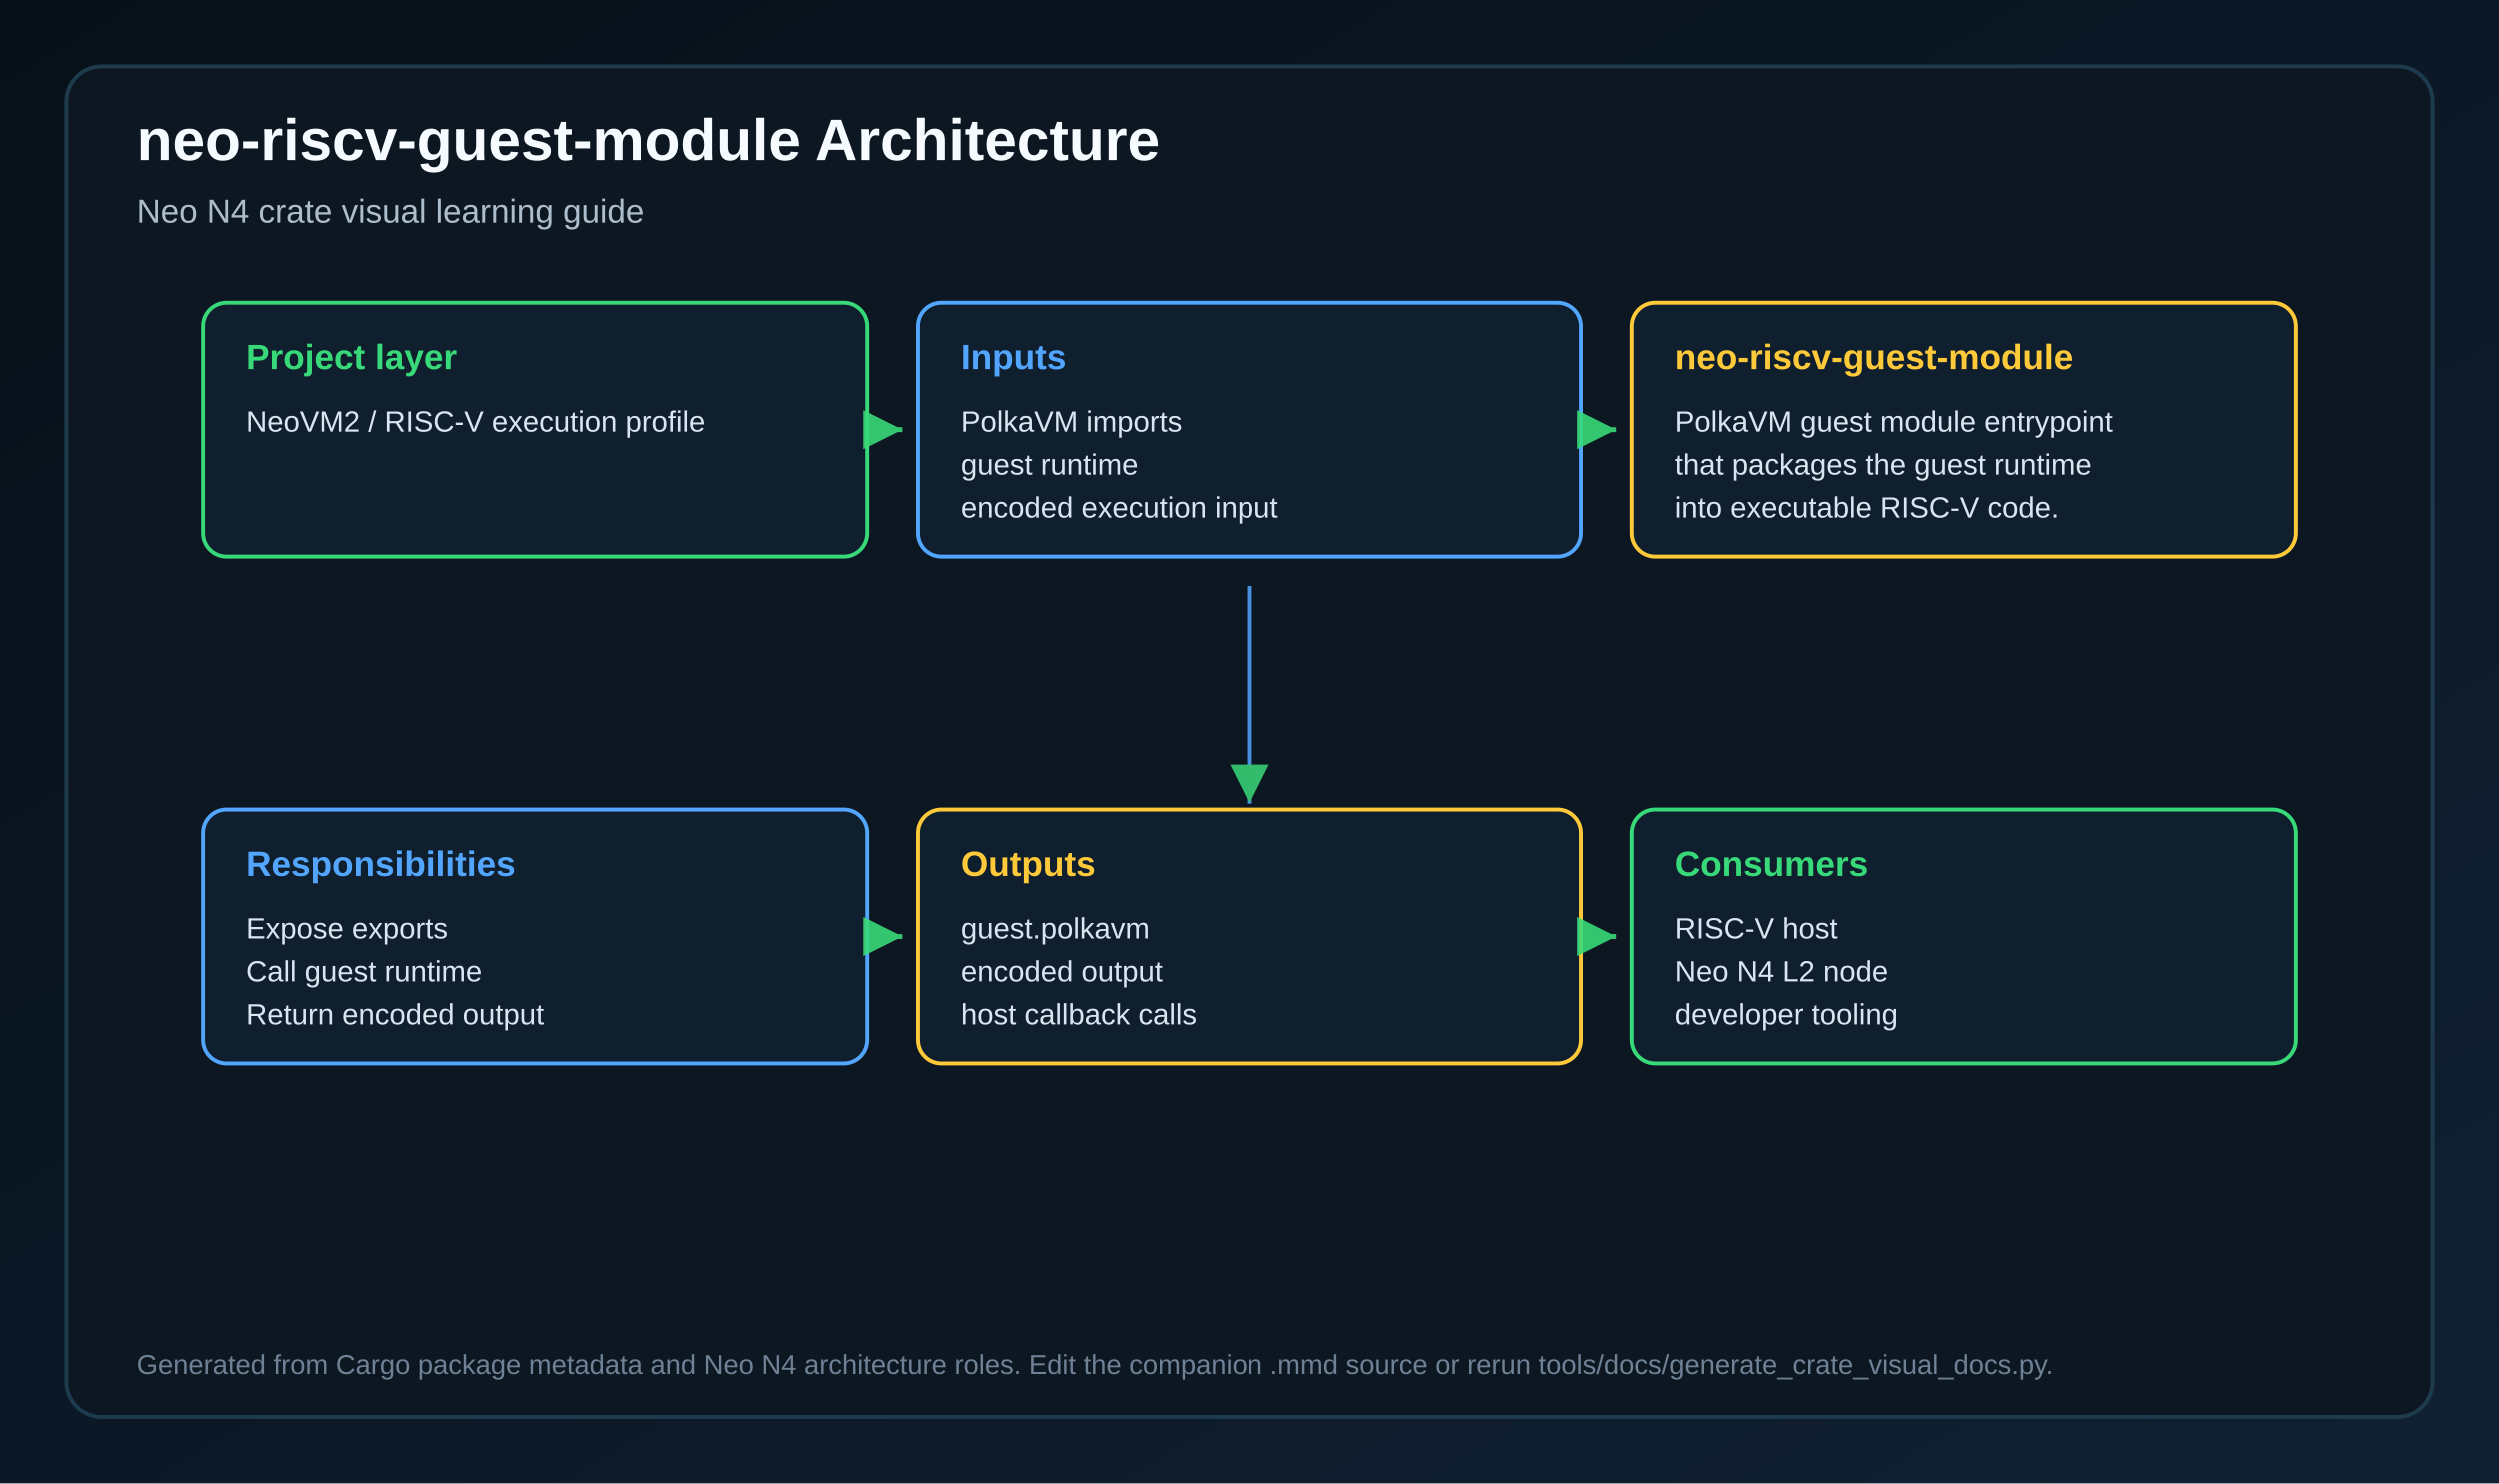
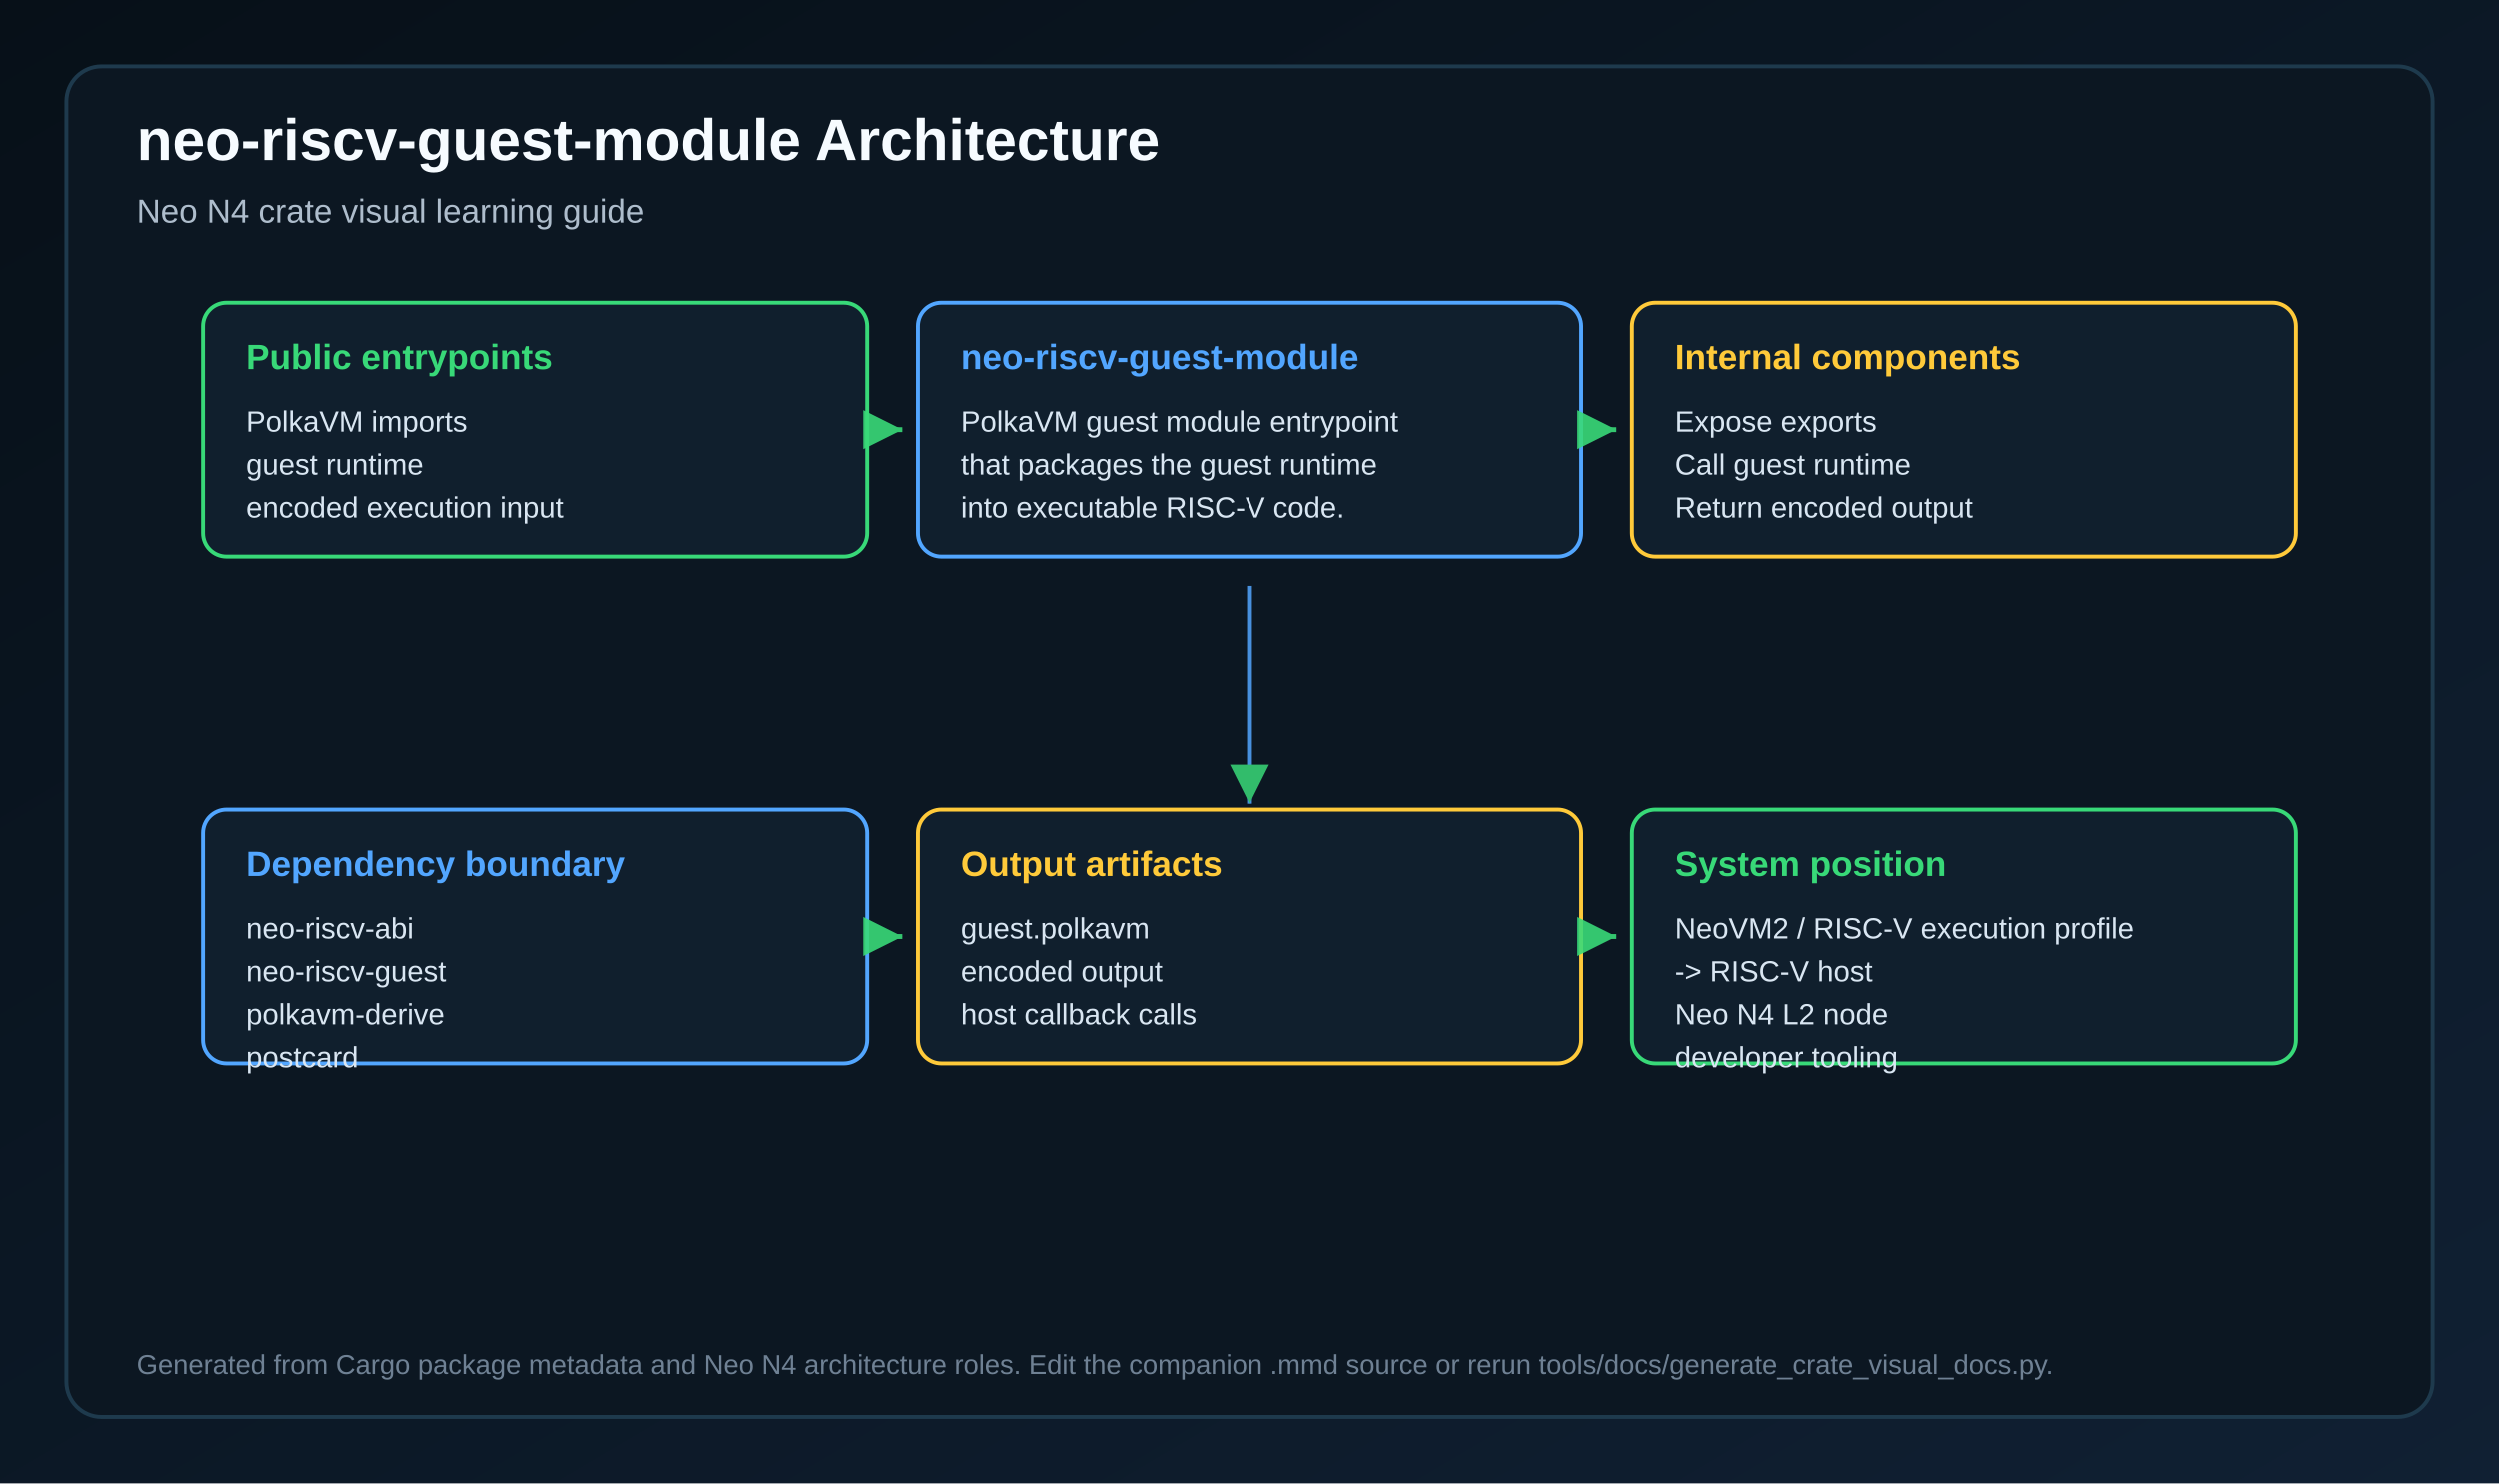
<svg xmlns="http://www.w3.org/2000/svg" width="1280" height="760" viewBox="0 0 1280 760" role="img" aria-label="neo-riscv-guest-module Architecture">
  <defs>
    <linearGradient id="bg" x1="0" x2="1" y1="0" y2="1">
      <stop offset="0" stop-color="#071018" />
      <stop offset="1" stop-color="#102033" />
    </linearGradient>
    <marker id="arrow" markerWidth="12" markerHeight="12" refX="10" refY="6" orient="auto">
      <path d="M2,2 L10,6 L2,10 Z" fill="#38d978" />
    </marker>
  </defs>
  <rect x="0" y="0" width="1280" height="760" fill="url(#bg)" />
  <rect x="34" y="34" width="1212" height="692" rx="18" fill="#0c1722" stroke="#1e3a4d" stroke-width="2" />
  <text x="70" y="82" fill="#f6fbff" font-size="30" font-family="Segoe UI, Arial, sans-serif" font-weight="700">neo-riscv-guest-module Architecture</text>
  <text x="70" y="114" fill="#aebdcc" font-size="17" font-family="Segoe UI, Arial, sans-serif">Neo N4 crate visual learning guide</text>
  <rect x="104" y="155" width="340" height="130" rx="12" fill="#101f2d" stroke="#38d978" stroke-width="2" />
-   <text x="126" y="189" fill="#38d978" font-size="18" font-family="Segoe UI, Arial, sans-serif" font-weight="700">Project layer</text>
-   <text x="126" y="221" fill="#d9e6f2" font-size="15" font-family="Segoe UI, Arial, sans-serif">NeoVM2 / RISC-V execution profile</text>
+   <text x="126" y="189" fill="#38d978" font-size="18" font-family="Segoe UI, Arial, sans-serif" font-weight="700">Public entrypoints</text>
+   <text x="126" y="221" fill="#d9e6f2" font-size="15" font-family="Segoe UI, Arial, sans-serif">PolkaVM imports</text>
+   <text x="126" y="243" fill="#d9e6f2" font-size="15" font-family="Segoe UI, Arial, sans-serif">guest runtime</text>
+   <text x="126" y="265" fill="#d9e6f2" font-size="15" font-family="Segoe UI, Arial, sans-serif">encoded execution input</text>
  <rect x="470" y="155" width="340" height="130" rx="12" fill="#101f2d" stroke="#52a6ff" stroke-width="2" />
-   <text x="492" y="189" fill="#52a6ff" font-size="18" font-family="Segoe UI, Arial, sans-serif" font-weight="700">Inputs</text>
-   <text x="492" y="221" fill="#d9e6f2" font-size="15" font-family="Segoe UI, Arial, sans-serif">PolkaVM imports</text>
-   <text x="492" y="243" fill="#d9e6f2" font-size="15" font-family="Segoe UI, Arial, sans-serif">guest runtime</text>
-   <text x="492" y="265" fill="#d9e6f2" font-size="15" font-family="Segoe UI, Arial, sans-serif">encoded execution input</text>
+   <text x="492" y="189" fill="#52a6ff" font-size="18" font-family="Segoe UI, Arial, sans-serif" font-weight="700">neo-riscv-guest-module</text>
+   <text x="492" y="221" fill="#d9e6f2" font-size="15" font-family="Segoe UI, Arial, sans-serif">PolkaVM guest module entrypoint</text>
+   <text x="492" y="243" fill="#d9e6f2" font-size="15" font-family="Segoe UI, Arial, sans-serif">that packages the guest runtime</text>
+   <text x="492" y="265" fill="#d9e6f2" font-size="15" font-family="Segoe UI, Arial, sans-serif">into executable RISC-V code.</text>
  <line x1="452" y1="220" x2="462" y2="220" stroke="#38d978" stroke-width="2.5" marker-end="url(#arrow)" opacity="0.9" />
  <rect x="836" y="155" width="340" height="130" rx="12" fill="#101f2d" stroke="#ffca3a" stroke-width="2" />
-   <text x="858" y="189" fill="#ffca3a" font-size="18" font-family="Segoe UI, Arial, sans-serif" font-weight="700">neo-riscv-guest-module</text>
-   <text x="858" y="221" fill="#d9e6f2" font-size="15" font-family="Segoe UI, Arial, sans-serif">PolkaVM guest module entrypoint</text>
-   <text x="858" y="243" fill="#d9e6f2" font-size="15" font-family="Segoe UI, Arial, sans-serif">that packages the guest runtime</text>
-   <text x="858" y="265" fill="#d9e6f2" font-size="15" font-family="Segoe UI, Arial, sans-serif">into executable RISC-V code.</text>
+   <text x="858" y="189" fill="#ffca3a" font-size="18" font-family="Segoe UI, Arial, sans-serif" font-weight="700">Internal components</text>
+   <text x="858" y="221" fill="#d9e6f2" font-size="15" font-family="Segoe UI, Arial, sans-serif">Expose exports</text>
+   <text x="858" y="243" fill="#d9e6f2" font-size="15" font-family="Segoe UI, Arial, sans-serif">Call guest runtime</text>
+   <text x="858" y="265" fill="#d9e6f2" font-size="15" font-family="Segoe UI, Arial, sans-serif">Return encoded output</text>
  <line x1="818" y1="220" x2="828" y2="220" stroke="#38d978" stroke-width="2.5" marker-end="url(#arrow)" opacity="0.9" />
  <rect x="104" y="415" width="340" height="130" rx="12" fill="#101f2d" stroke="#52a6ff" stroke-width="2" />
-   <text x="126" y="449" fill="#52a6ff" font-size="18" font-family="Segoe UI, Arial, sans-serif" font-weight="700">Responsibilities</text>
-   <text x="126" y="481" fill="#d9e6f2" font-size="15" font-family="Segoe UI, Arial, sans-serif">Expose exports</text>
-   <text x="126" y="503" fill="#d9e6f2" font-size="15" font-family="Segoe UI, Arial, sans-serif">Call guest runtime</text>
-   <text x="126" y="525" fill="#d9e6f2" font-size="15" font-family="Segoe UI, Arial, sans-serif">Return encoded output</text>
+   <text x="126" y="449" fill="#52a6ff" font-size="18" font-family="Segoe UI, Arial, sans-serif" font-weight="700">Dependency boundary</text>
+   <text x="126" y="481" fill="#d9e6f2" font-size="15" font-family="Segoe UI, Arial, sans-serif">neo-riscv-abi</text>
+   <text x="126" y="503" fill="#d9e6f2" font-size="15" font-family="Segoe UI, Arial, sans-serif">neo-riscv-guest</text>
+   <text x="126" y="525" fill="#d9e6f2" font-size="15" font-family="Segoe UI, Arial, sans-serif">polkavm-derive</text>
+   <text x="126" y="547" fill="#d9e6f2" font-size="15" font-family="Segoe UI, Arial, sans-serif">postcard</text>
  <rect x="470" y="415" width="340" height="130" rx="12" fill="#101f2d" stroke="#ffca3a" stroke-width="2" />
-   <text x="492" y="449" fill="#ffca3a" font-size="18" font-family="Segoe UI, Arial, sans-serif" font-weight="700">Outputs</text>
+   <text x="492" y="449" fill="#ffca3a" font-size="18" font-family="Segoe UI, Arial, sans-serif" font-weight="700">Output artifacts</text>
  <text x="492" y="481" fill="#d9e6f2" font-size="15" font-family="Segoe UI, Arial, sans-serif">guest.polkavm</text>
  <text x="492" y="503" fill="#d9e6f2" font-size="15" font-family="Segoe UI, Arial, sans-serif">encoded output</text>
  <text x="492" y="525" fill="#d9e6f2" font-size="15" font-family="Segoe UI, Arial, sans-serif">host callback calls</text>
  <line x1="452" y1="480" x2="462" y2="480" stroke="#38d978" stroke-width="2.5" marker-end="url(#arrow)" opacity="0.9" />
  <rect x="836" y="415" width="340" height="130" rx="12" fill="#101f2d" stroke="#38d978" stroke-width="2" />
-   <text x="858" y="449" fill="#38d978" font-size="18" font-family="Segoe UI, Arial, sans-serif" font-weight="700">Consumers</text>
-   <text x="858" y="481" fill="#d9e6f2" font-size="15" font-family="Segoe UI, Arial, sans-serif">RISC-V host</text>
-   <text x="858" y="503" fill="#d9e6f2" font-size="15" font-family="Segoe UI, Arial, sans-serif">Neo N4 L2 node</text>
-   <text x="858" y="525" fill="#d9e6f2" font-size="15" font-family="Segoe UI, Arial, sans-serif">developer tooling</text>
+   <text x="858" y="449" fill="#38d978" font-size="18" font-family="Segoe UI, Arial, sans-serif" font-weight="700">System position</text>
+   <text x="858" y="481" fill="#d9e6f2" font-size="15" font-family="Segoe UI, Arial, sans-serif">NeoVM2 / RISC-V execution profile</text>
+   <text x="858" y="503" fill="#d9e6f2" font-size="15" font-family="Segoe UI, Arial, sans-serif">-&gt; RISC-V host</text>
+   <text x="858" y="525" fill="#d9e6f2" font-size="15" font-family="Segoe UI, Arial, sans-serif">Neo N4 L2 node</text>
+   <text x="858" y="547" fill="#d9e6f2" font-size="15" font-family="Segoe UI, Arial, sans-serif">developer tooling</text>
  <line x1="818" y1="480" x2="828" y2="480" stroke="#38d978" stroke-width="2.5" marker-end="url(#arrow)" opacity="0.9" />
  <path d="M640 300 C640 350 640 370 640 412" stroke="#52a6ff" stroke-width="2.5" fill="none" marker-end="url(#arrow)" opacity="0.85" />
  <text x="70" y="704" fill="#6f8194" font-size="14" font-family="Segoe UI, Arial, sans-serif">Generated from Cargo package metadata and Neo N4 architecture roles. Edit the companion .mmd source or rerun tools/docs/generate_crate_visual_docs.py.</text>
</svg>
